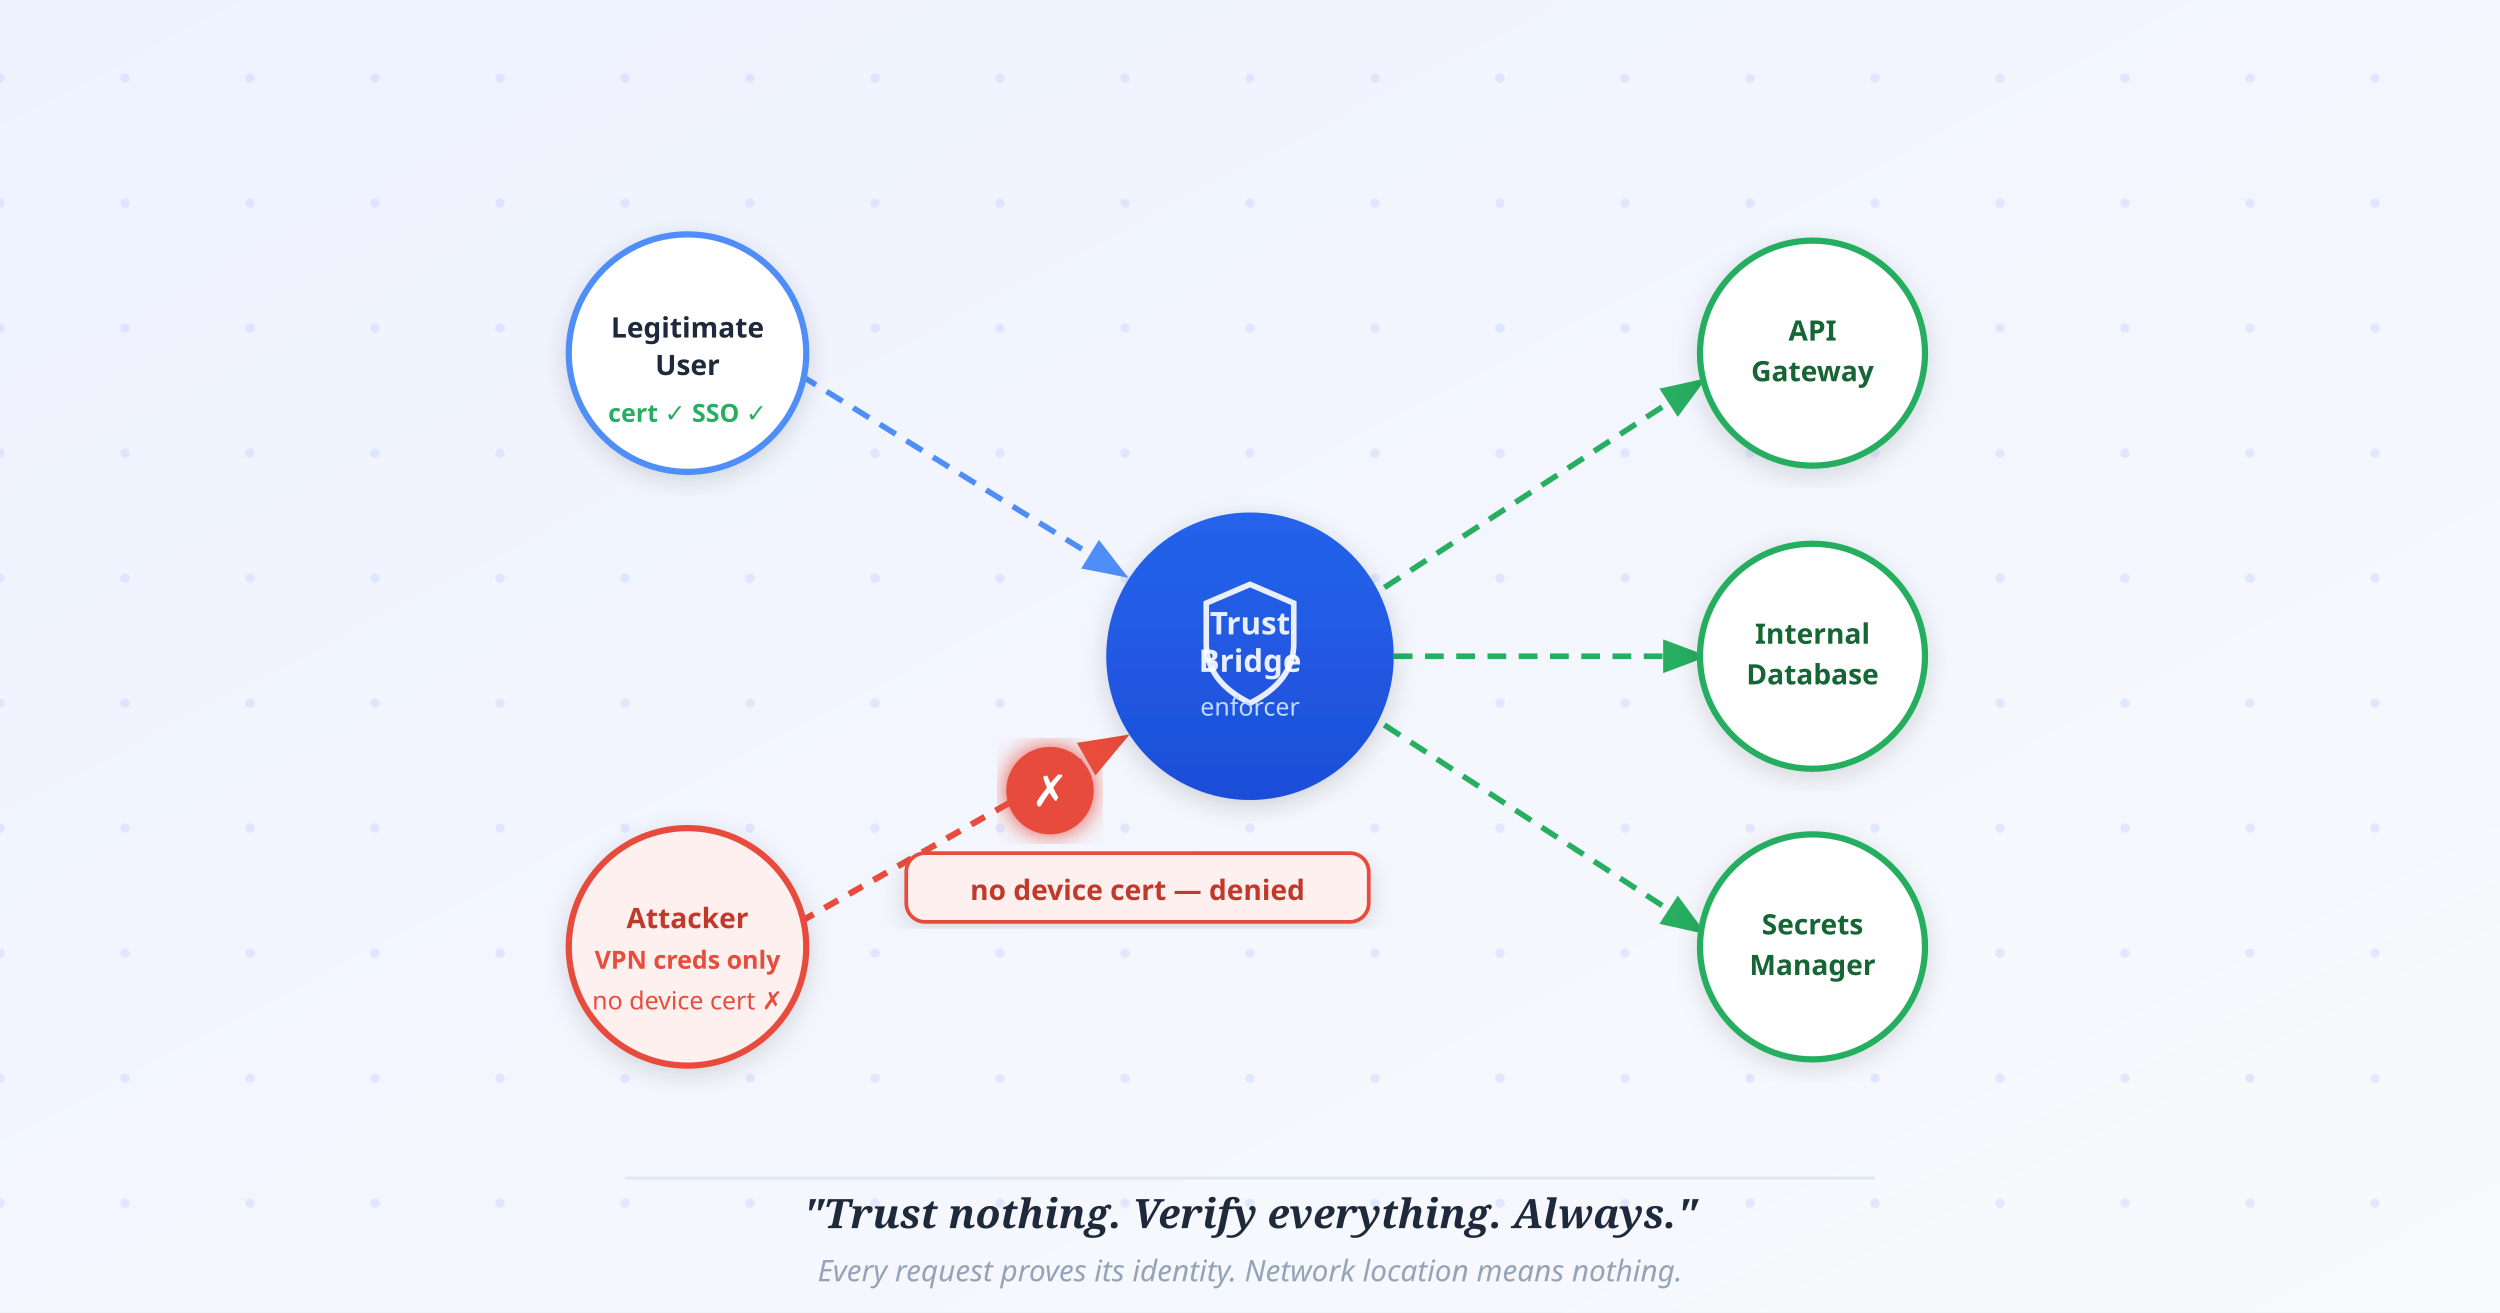
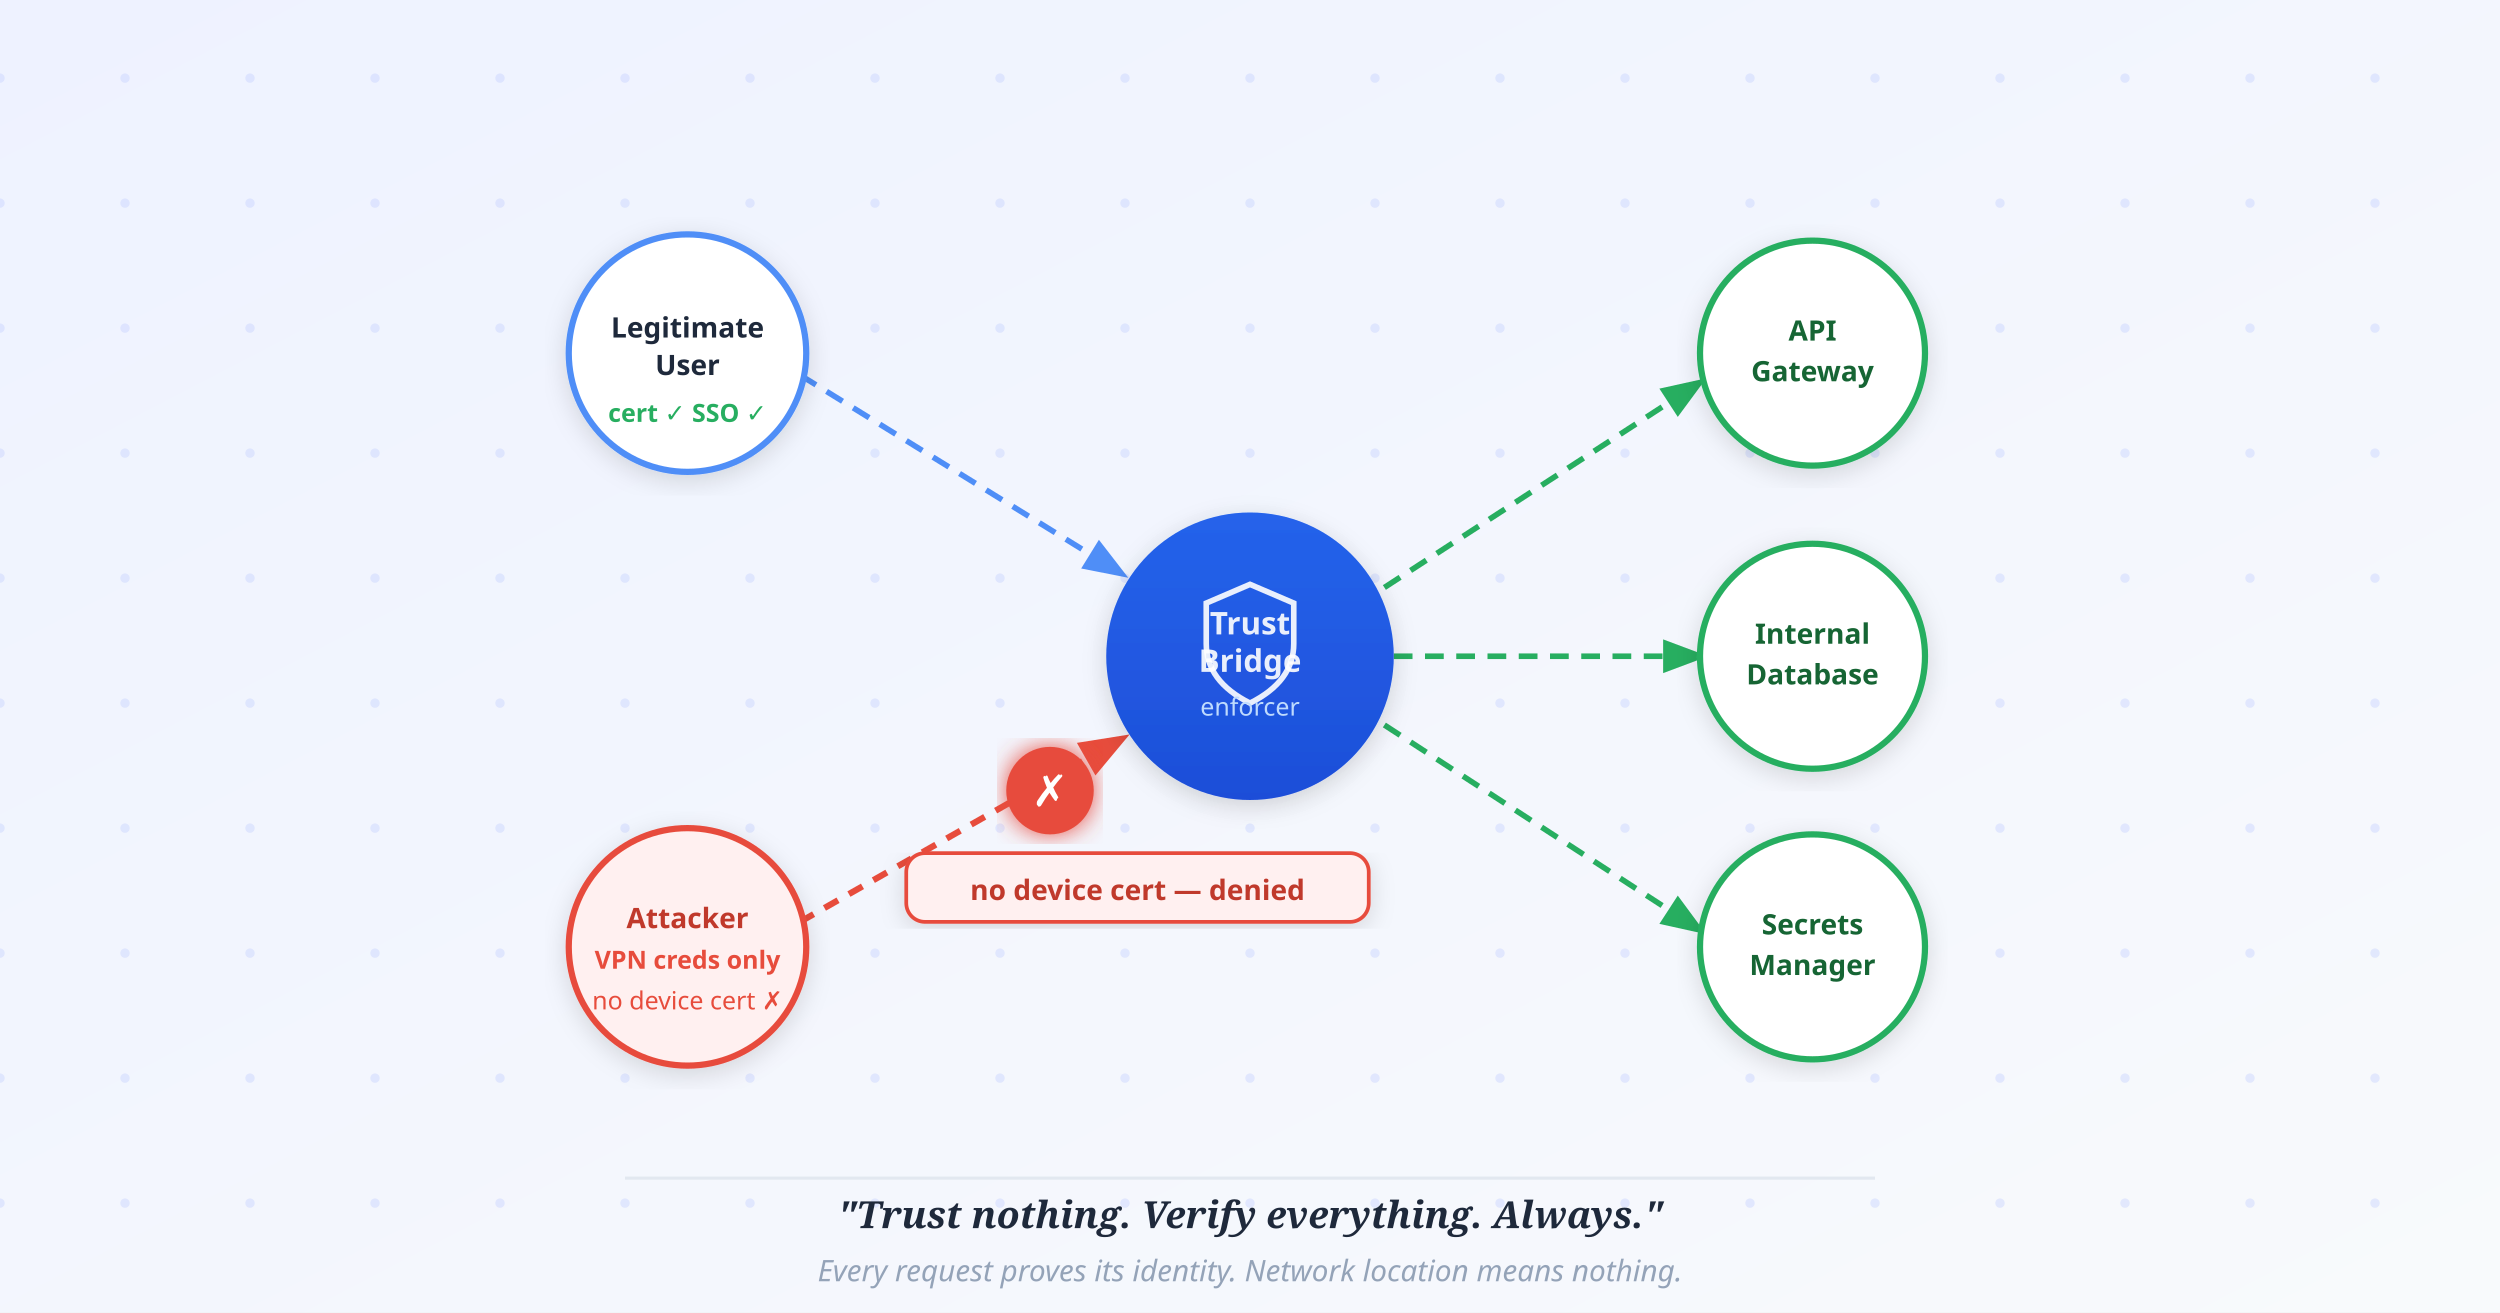
<svg xmlns="http://www.w3.org/2000/svg" width="800" height="420" viewBox="0 -25 800 420" font-family="'Segoe UI',system-ui,sans-serif">
  <defs>
    <style>
      @keyframes dash  { to { stroke-dashoffset: -20; } }
      @keyframes pulse { 0%,100% { opacity:1; } 50% { opacity:0.3; } }
      @keyframes err   { 0%,100% { opacity:0.9; } 50% { opacity:0.15; } }
      .flow   { animation: dash  1.8s linear      infinite; }
      .block  { animation: dash  1.1s linear      infinite; }
      .blink  { animation: pulse 1.3s ease-in-out infinite; }
      .denied { animation: err   0.9s ease-in-out infinite; }
    </style>
    <linearGradient id="bg" x1="0" y1="0" x2="1" y2="1" gradientUnits="objectBoundingBox">
      <stop offset="0%" stop-color="#eef2ff" />
      <stop offset="100%" stop-color="#f8fafc" />
    </linearGradient>
    <linearGradient id="tb-grad" x1="0" y1="0" x2="0" y2="1">
      <stop offset="0%" stop-color="#2563eb" />
      <stop offset="100%" stop-color="#1d4ed8" />
    </linearGradient>
    <filter id="shadow">
      <feDropShadow dx="0" dy="2" stdDeviation="4" flood-color="#00000022" />
    </filter>
    <filter id="glow-b">
      <feGaussianBlur stdDeviation="4" result="blur" />
      <feMerge>
        <feMergeNode in="blur" />
        <feMergeNode in="SourceGraphic" />
      </feMerge>
    </filter>
    <filter id="glow-r">
      <feGaussianBlur stdDeviation="4" result="blur" />
      <feMerge>
        <feMergeNode in="blur" />
        <feMergeNode in="SourceGraphic" />
      </feMerge>
    </filter>
    <marker id="arrowB" markerWidth="8" markerHeight="8" refX="6" refY="3" orient="auto">
      <path d="M0,0 L0,6 L8,3 z" fill="#4f8ef7" />
    </marker>
    <marker id="arrowG" markerWidth="8" markerHeight="8" refX="6" refY="3" orient="auto">
      <path d="M0,0 L0,6 L8,3 z" fill="#27ae60" />
    </marker>
    <marker id="arrowR" markerWidth="8" markerHeight="8" refX="6" refY="3" orient="auto">
      <path d="M0,0 L0,6 L8,3 z" fill="#e74c3c" />
    </marker>
  </defs>
  <rect x="0" y="-25" width="800" height="420" fill="url(#bg)" />
  <g fill="#c7d2fe" opacity="0.45">
    <g id="col">
      <circle cx="0" cy="0" r="1.5" />
      <circle cx="0" cy="40" r="1.5" />
      <circle cx="0" cy="80" r="1.5" />
      <circle cx="0" cy="120" r="1.5" />
      <circle cx="0" cy="160" r="1.5" />
      <circle cx="0" cy="200" r="1.5" />
      <circle cx="0" cy="240" r="1.5" />
      <circle cx="0" cy="280" r="1.5" />
      <circle cx="0" cy="320" r="1.5" />
      <circle cx="0" cy="360" r="1.5" />
    </g>
    <use href="#col" x="40" />
    <use href="#col" x="80" />
    <use href="#col" x="120" />
    <use href="#col" x="160" />
    <use href="#col" x="200" />
    <use href="#col" x="240" />
    <use href="#col" x="280" />
    <use href="#col" x="320" />
    <use href="#col" x="360" />
    <use href="#col" x="400" />
    <use href="#col" x="440" />
    <use href="#col" x="480" />
    <use href="#col" x="520" />
    <use href="#col" x="560" />
    <use href="#col" x="600" />
    <use href="#col" x="640" />
    <use href="#col" x="680" />
    <use href="#col" x="720" />
    <use href="#col" x="760" />
  </g>
  <line x1="256" y1="95" x2="358" y2="158" stroke="#4f8ef7" stroke-width="1.8" stroke-dasharray="6 4" class="flow" marker-end="url(#arrowB)" />
  <line x1="443" y1="163" x2="543" y2="98" stroke="#27ae60" stroke-width="1.8" stroke-dasharray="6 4" class="flow" marker-end="url(#arrowG)" />
  <line x1="446" y1="185" x2="543" y2="185" stroke="#27ae60" stroke-width="1.8" stroke-dasharray="6 4" class="flow" marker-end="url(#arrowG)" />
  <line x1="443" y1="207" x2="543" y2="272" stroke="#27ae60" stroke-width="1.8" stroke-dasharray="6 4" class="flow" marker-end="url(#arrowG)" />
  <line x1="256" y1="270" x2="358" y2="212" stroke="#e74c3c" stroke-width="2" stroke-dasharray="5 4" class="block" marker-end="url(#arrowR)" />
  <circle cx="400" cy="185" r="46" fill="url(#tb-grad)" filter="url(#shadow)" class="blink" opacity="0.15" />
  <circle cx="400" cy="185" r="46" fill="url(#tb-grad)" filter="url(#shadow)" />
  <path d="M400,162 L414,168 L414,181 Q414,193 400,200 Q386,193 386,181 L386,168 Z" fill="none" stroke="white" stroke-width="1.8" opacity="0.9" />
  <text x="400" y="178" text-anchor="middle" fill="white" font-size="10" font-weight="700" opacity="0.9">Trust</text>
  <text x="400" y="190" text-anchor="middle" fill="white" font-size="10" font-weight="700" opacity="0.9">Bridge</text>
  <text x="400" y="204" text-anchor="middle" fill="#bfdbfe" font-size="8">enforcer</text>
  <circle cx="220" cy="88" r="38" fill="white" stroke="#4f8ef7" stroke-width="2" filter="url(#shadow)" />
  <text x="220" y="83" text-anchor="middle" fill="#1e293b" font-size="9" font-weight="700">Legitimate</text>
  <text x="220" y="95" text-anchor="middle" fill="#1e293b" font-size="9" font-weight="700">User</text>
  <text x="220" y="110" text-anchor="middle" fill="#27ae60" font-size="8" font-weight="600">cert ✓  SSO ✓</text>
  <circle cx="220" cy="278" r="38" fill="#fff0f0" stroke="#e74c3c" stroke-width="2" filter="url(#shadow)" />
  <text x="220" y="272" text-anchor="middle" fill="#c0392b" font-size="9" font-weight="700">Attacker</text>
  <text x="220" y="285" text-anchor="middle" fill="#e74c3c" font-size="8" font-weight="600">VPN creds only</text>
  <text x="220" y="298" text-anchor="middle" fill="#e74c3c" font-size="8">no device cert ✗</text>
  <circle cx="580" cy="88" r="36" fill="white" stroke="#27ae60" stroke-width="2" filter="url(#shadow)" />
  <text x="580" y="84" text-anchor="middle" fill="#166534" font-size="9" font-weight="700">API</text>
  <text x="580" y="97" text-anchor="middle" fill="#166534" font-size="9" font-weight="700">Gateway</text>
  <circle cx="580" cy="185" r="36" fill="white" stroke="#27ae60" stroke-width="2" filter="url(#shadow)" />
  <text x="580" y="181" text-anchor="middle" fill="#166534" font-size="9" font-weight="700">Internal</text>
  <text x="580" y="194" text-anchor="middle" fill="#166534" font-size="9" font-weight="700">Database</text>
  <circle cx="580" cy="278" r="36" fill="white" stroke="#27ae60" stroke-width="2" filter="url(#shadow)" />
  <text x="580" y="274" text-anchor="middle" fill="#166534" font-size="9" font-weight="700">Secrets</text>
  <text x="580" y="287" text-anchor="middle" fill="#166534" font-size="9" font-weight="700">Manager</text>
  <g class="denied" filter="url(#glow-r)">
    <circle cx="336" cy="228" r="14" fill="#e74c3c" />
    <text x="336" y="233" text-anchor="middle" fill="white" font-size="14" font-weight="700">✗</text>
  </g>
  <rect x="290" y="248" width="148" height="22" rx="6" fill="#fff0f0" stroke="#e74c3c" stroke-width="1.2" filter="url(#shadow)" />
  <text x="364" y="263" text-anchor="middle" fill="#c0392b" font-size="9" font-weight="600">no device cert — denied</text>
  <line x1="200" y1="352" x2="600" y2="352" stroke="#e2e8f0" stroke-width="1" />
-   <text x="400" y="368" text-anchor="middle" fill="#1e293b" font-size="13" font-weight="700" font-family="Georgia,serif" font-style="italic">"Trust nothing. Verify everything. Always."</text>
+   <text x="400" y="368" text-anchor="middle" fill="#1e293b" font-size="12" font-weight="700" font-family="Georgia,serif" font-style="italic">"Trust nothing. Verify everything. Always."</text>
  <text x="400" y="385" text-anchor="middle" fill="#94a3b8" font-size="9.5" font-style="italic">Every request proves its identity. Network location means nothing.</text>
</svg>
